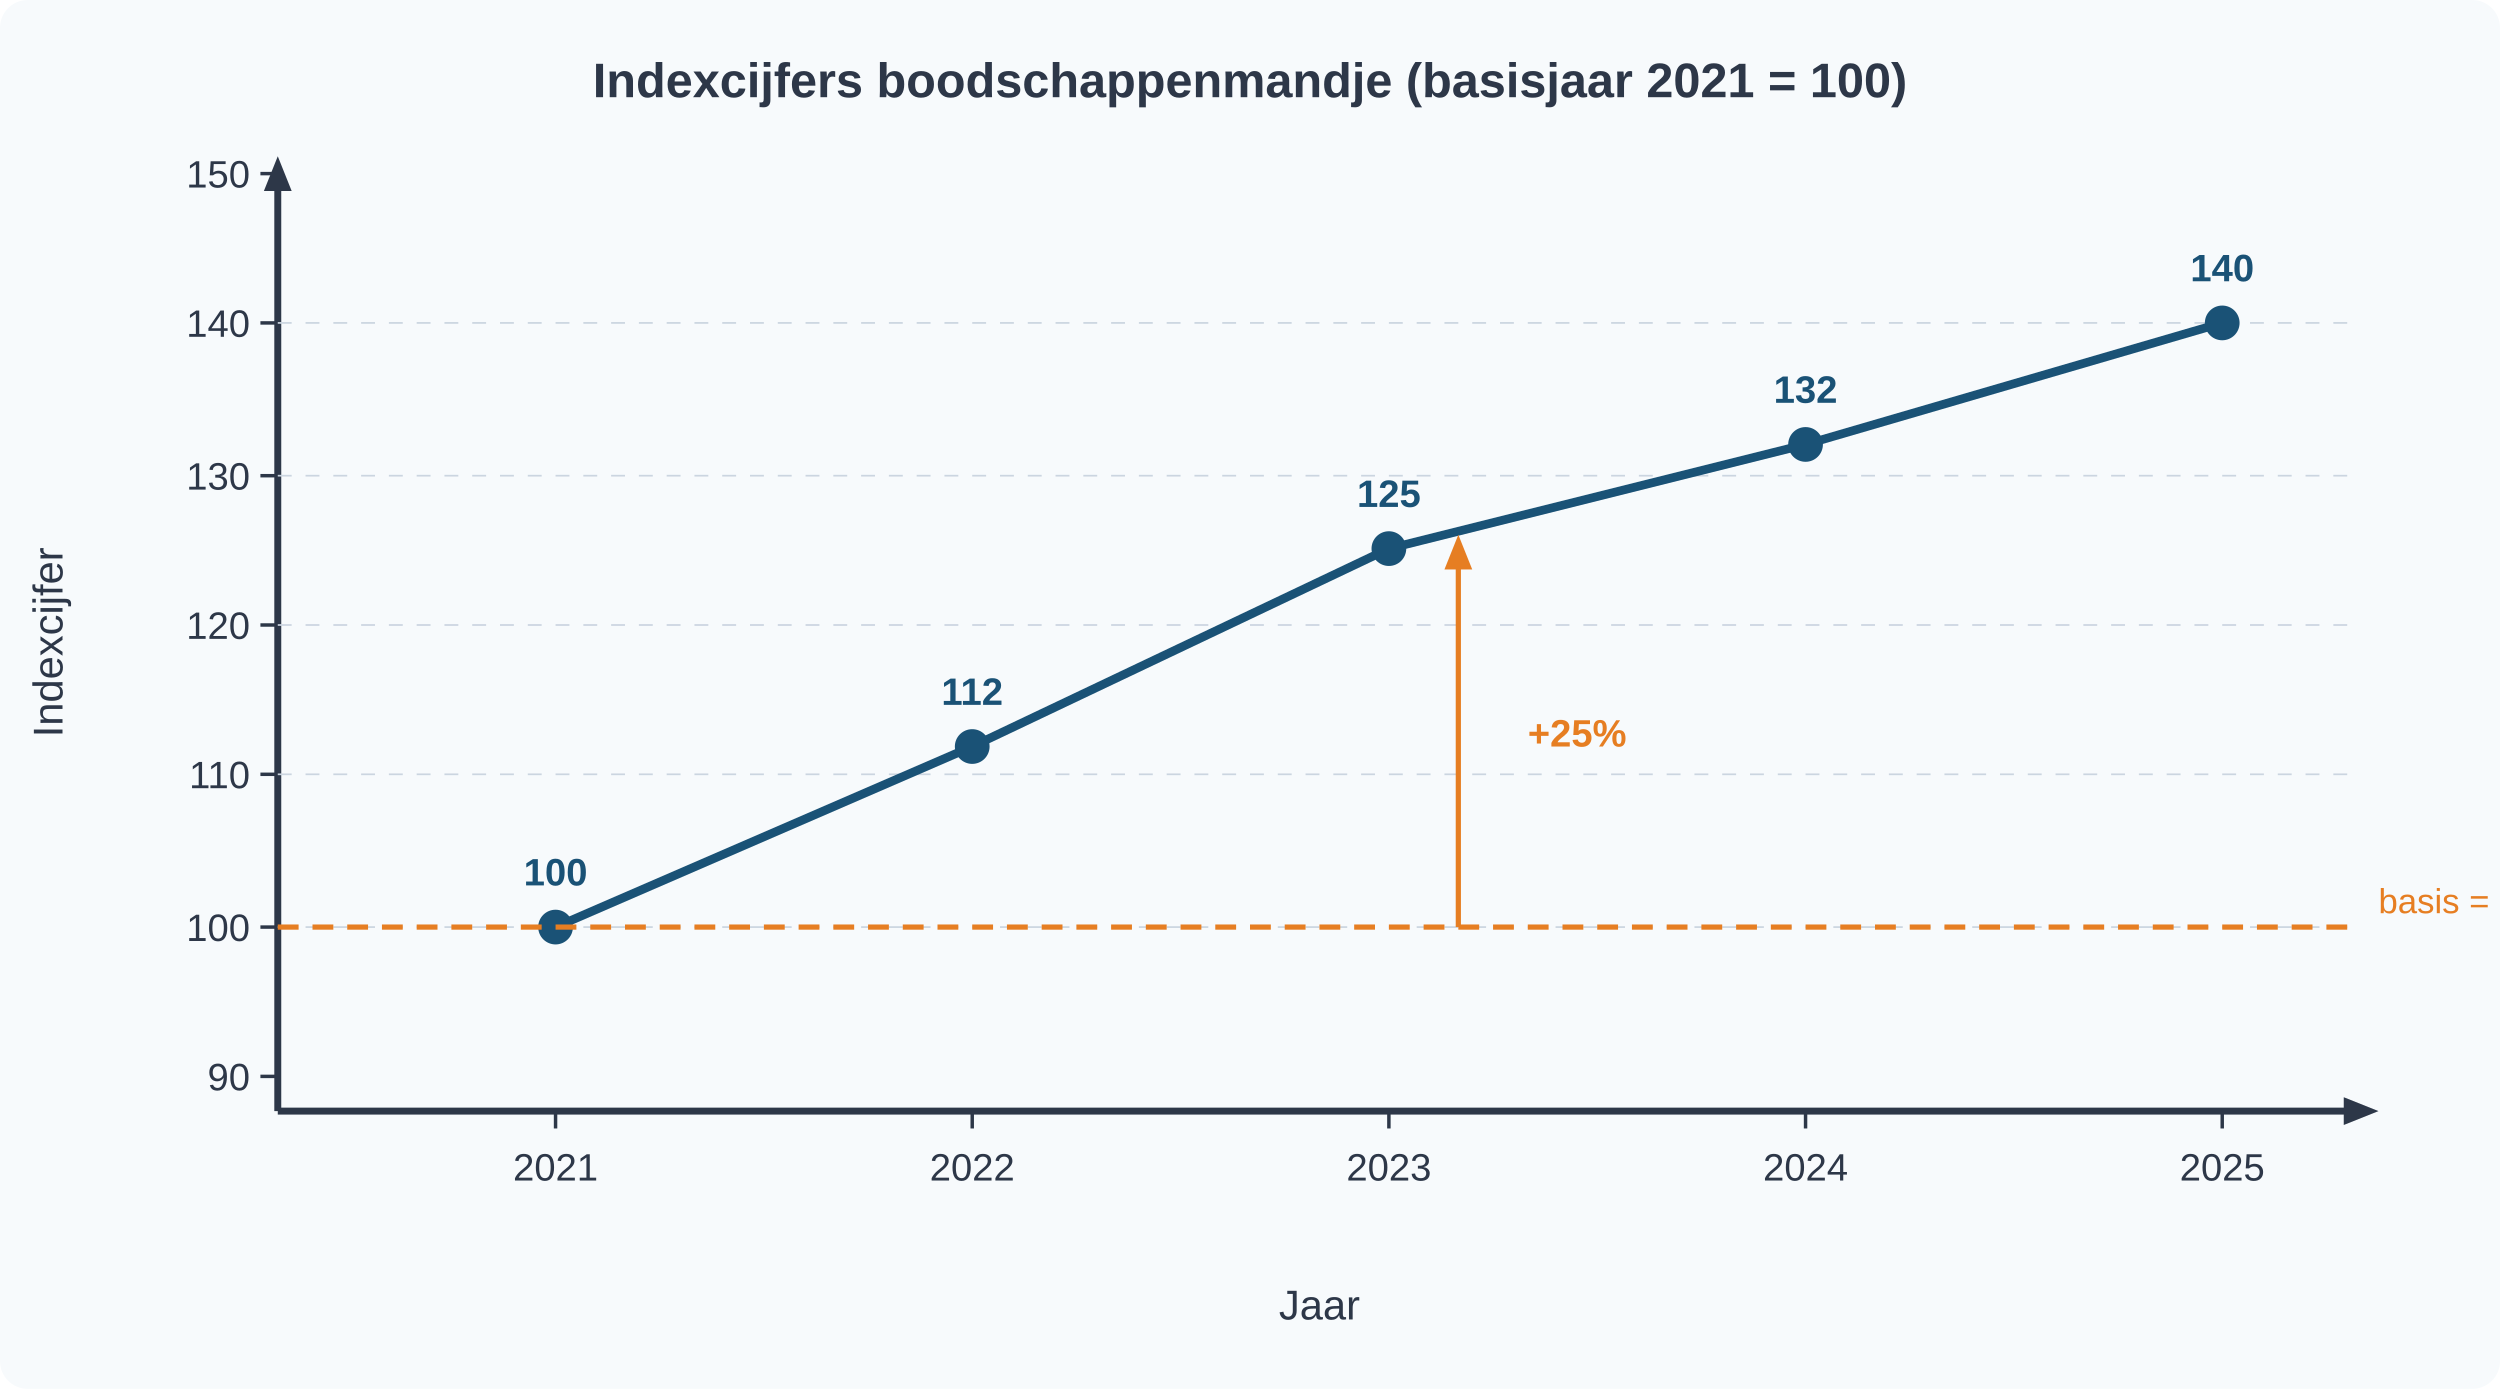
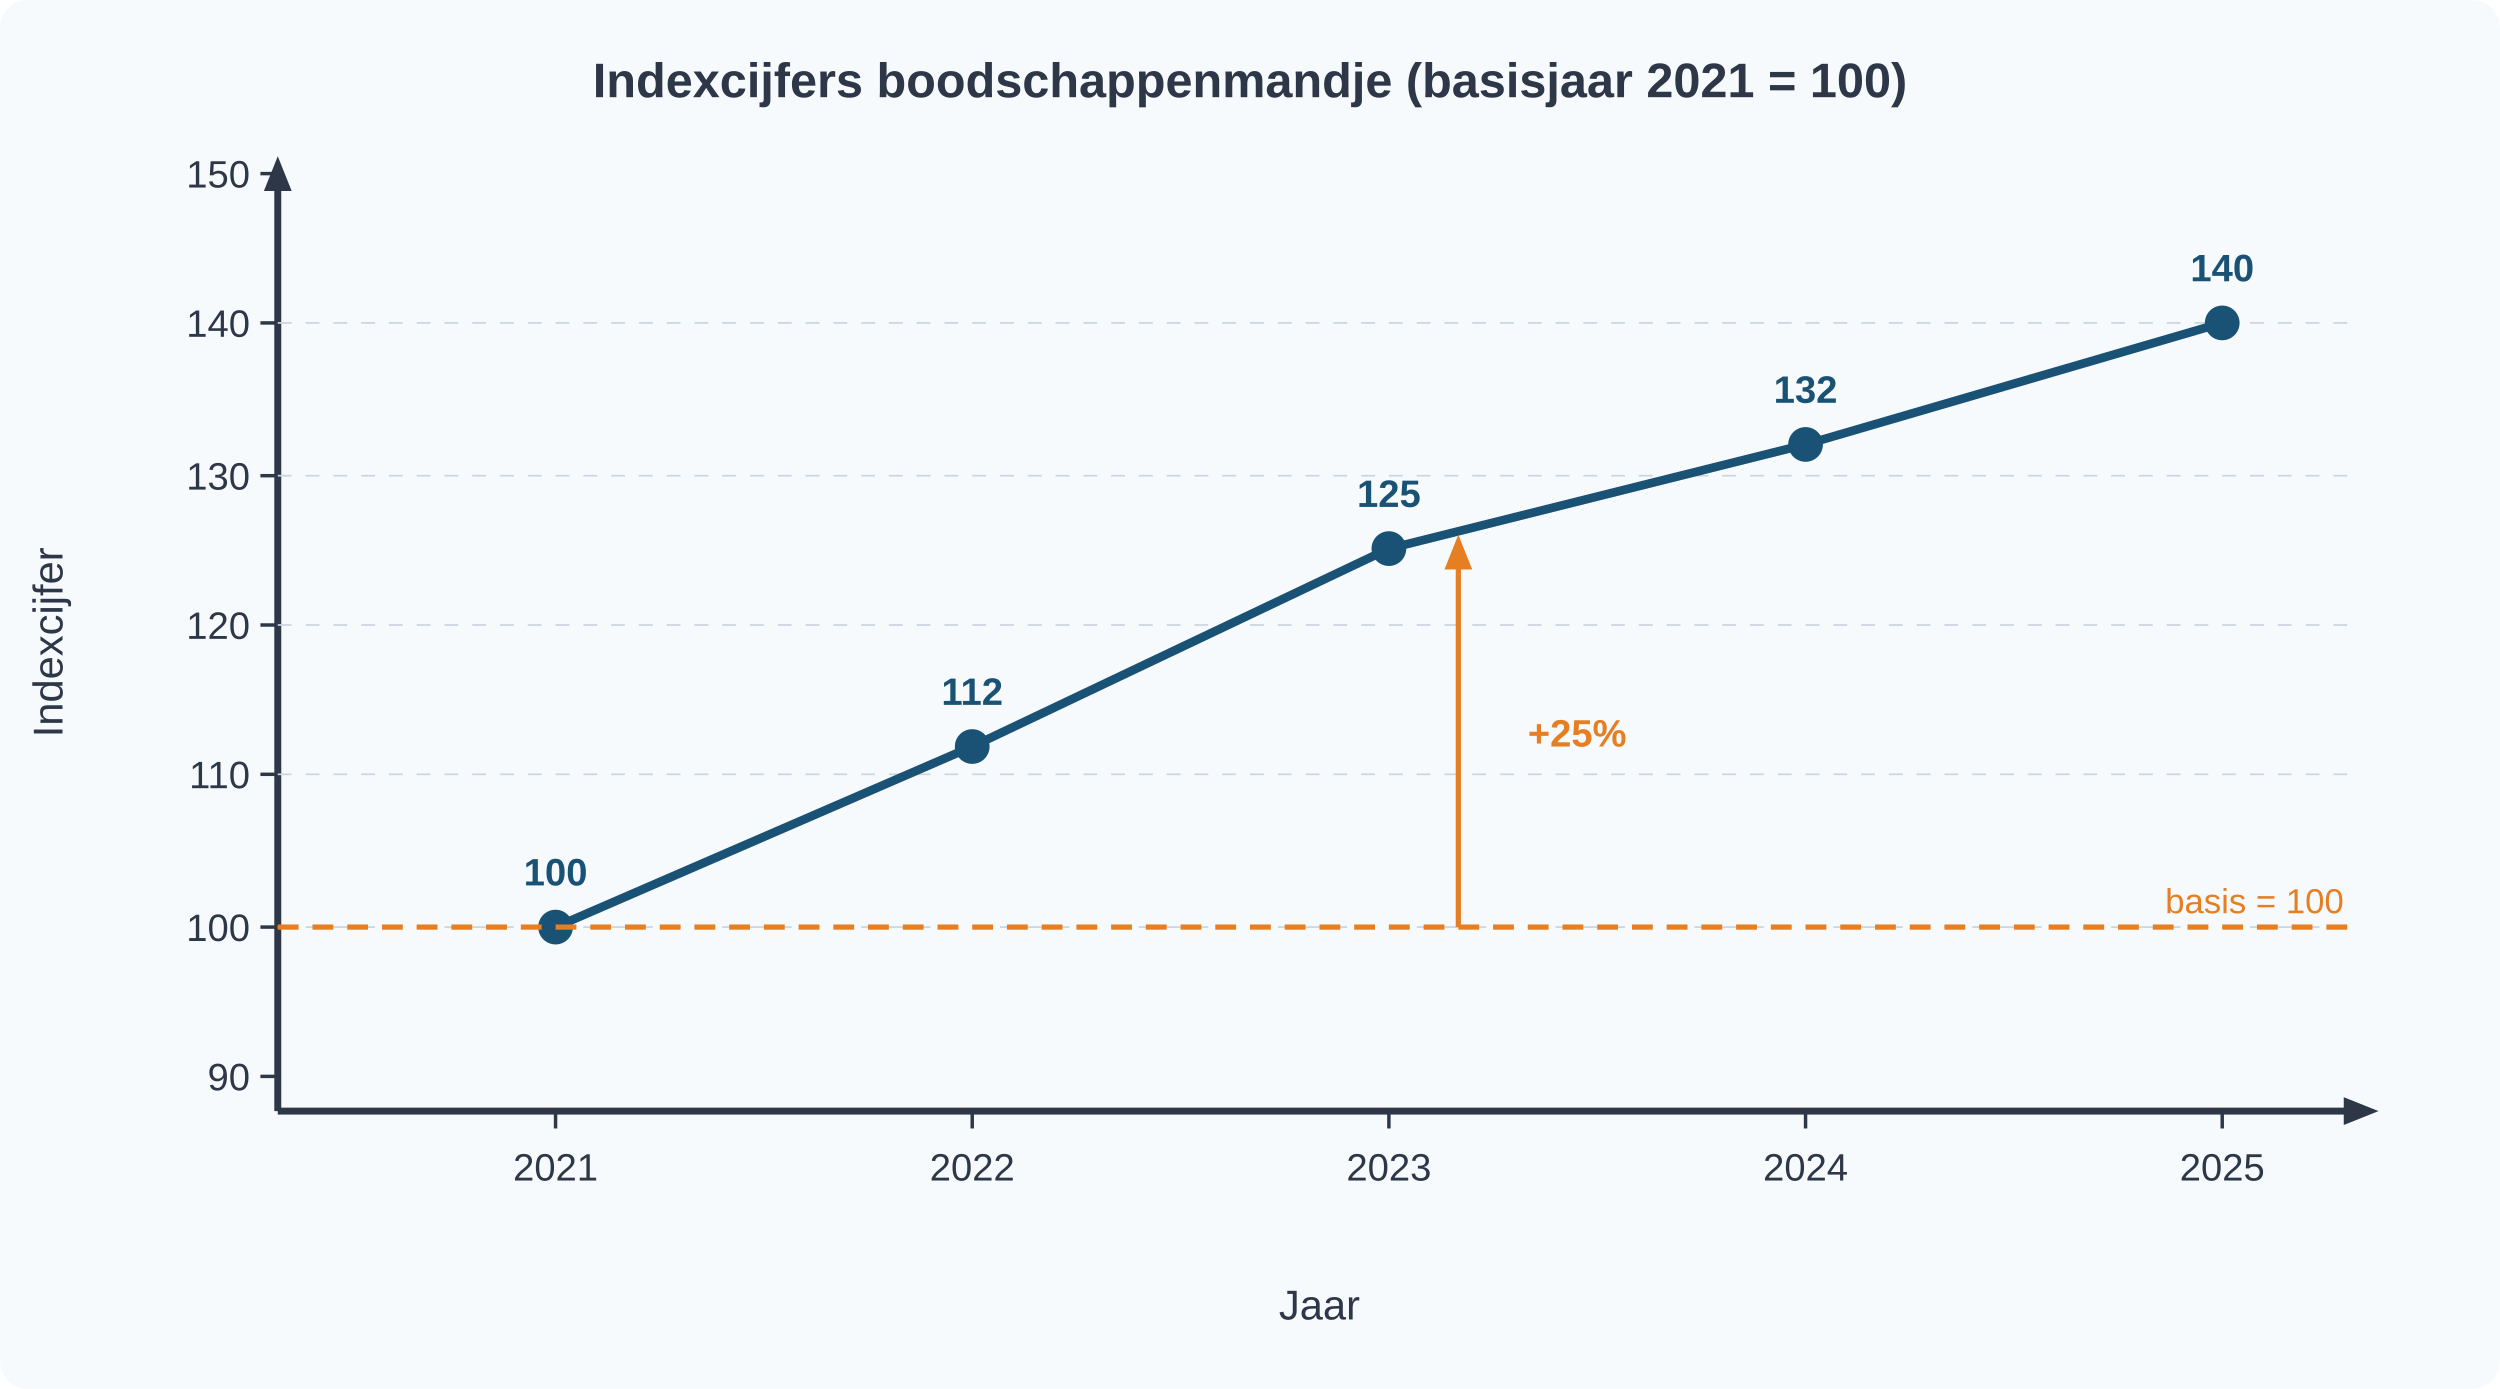
<svg xmlns="http://www.w3.org/2000/svg" viewBox="0 0 720 400" font-family="Arial" font-size="12">
  <rect width="720" height="400" fill="#F7FAFC" rx="8" />
  <text x="360" y="28" text-anchor="middle" font-size="14" font-weight="bold" fill="#2D3748">Indexcijfers boodschappenmandje (basisjaar 2021 = 100)</text>
  <line x1="80" y1="50" x2="80" y2="320" stroke="#2D3748" stroke-width="2" />
  <polygon points="80,45 76,55 84,55" fill="#2D3748" />
  <line x1="80" y1="320" x2="680" y2="320" stroke="#2D3748" stroke-width="2" />
  <polygon points="685,320 675,316 675,324" fill="#2D3748" />
  <text x="18" y="185" text-anchor="middle" font-size="12" fill="#2D3748" transform="rotate(-90, 18, 185)">Indexcijfer</text>
  <text x="380" y="380" text-anchor="middle" font-size="12" fill="#2D3748">Jaar</text>
  <line x1="75" y1="310" x2="80" y2="310" stroke="#2D3748" stroke-width="1" />
  <text x="72" y="314" text-anchor="end" font-size="11" fill="#2D3748">90</text>
  <line x1="75" y1="267" x2="80" y2="267" stroke="#2D3748" stroke-width="1" />
  <text x="72" y="271" text-anchor="end" font-size="11" fill="#2D3748">100</text>
  <line x1="80" y1="267" x2="680" y2="267" stroke="#CBD5E0" stroke-width="0.5" stroke-dasharray="4,4" />
  <line x1="75" y1="223" x2="80" y2="223" stroke="#2D3748" stroke-width="1" />
  <text x="72" y="227" text-anchor="end" font-size="11" fill="#2D3748">110</text>
  <line x1="80" y1="223" x2="680" y2="223" stroke="#CBD5E0" stroke-width="0.5" stroke-dasharray="4,4" />
  <line x1="75" y1="180" x2="80" y2="180" stroke="#2D3748" stroke-width="1" />
  <text x="72" y="184" text-anchor="end" font-size="11" fill="#2D3748">120</text>
  <line x1="80" y1="180" x2="680" y2="180" stroke="#CBD5E0" stroke-width="0.5" stroke-dasharray="4,4" />
  <line x1="75" y1="137" x2="80" y2="137" stroke="#2D3748" stroke-width="1" />
  <text x="72" y="141" text-anchor="end" font-size="11" fill="#2D3748">130</text>
  <line x1="80" y1="137" x2="680" y2="137" stroke="#CBD5E0" stroke-width="0.5" stroke-dasharray="4,4" />
  <line x1="75" y1="93" x2="80" y2="93" stroke="#2D3748" stroke-width="1" />
  <text x="72" y="97" text-anchor="end" font-size="11" fill="#2D3748">140</text>
  <line x1="80" y1="93" x2="680" y2="93" stroke="#CBD5E0" stroke-width="0.5" stroke-dasharray="4,4" />
  <line x1="75" y1="50" x2="80" y2="50" stroke="#2D3748" stroke-width="1" />
  <text x="72" y="54" text-anchor="end" font-size="11" fill="#2D3748">150</text>
  <line x1="160" y1="320" x2="160" y2="325" stroke="#2D3748" stroke-width="1" />
  <text x="160" y="340" text-anchor="middle" font-size="11" fill="#2D3748">2021</text>
  <line x1="280" y1="320" x2="280" y2="325" stroke="#2D3748" stroke-width="1" />
  <text x="280" y="340" text-anchor="middle" font-size="11" fill="#2D3748">2022</text>
  <line x1="400" y1="320" x2="400" y2="325" stroke="#2D3748" stroke-width="1" />
  <text x="400" y="340" text-anchor="middle" font-size="11" fill="#2D3748">2023</text>
  <line x1="520" y1="320" x2="520" y2="325" stroke="#2D3748" stroke-width="1" />
  <text x="520" y="340" text-anchor="middle" font-size="11" fill="#2D3748">2024</text>
  <line x1="640" y1="320" x2="640" y2="325" stroke="#2D3748" stroke-width="1" />
  <text x="640" y="340" text-anchor="middle" font-size="11" fill="#2D3748">2025</text>
  <polyline points="160,267 280,215 400,158 520,128 640,93" fill="none" stroke="#1A5276" stroke-width="2.5" />
  <circle cx="160" cy="267" r="5" fill="#1A5276" />
  <circle cx="280" cy="215" r="5" fill="#1A5276" />
  <circle cx="400" cy="158" r="5" fill="#1A5276" />
  <circle cx="520" cy="128" r="5" fill="#1A5276" />
  <circle cx="640" cy="93" r="5" fill="#1A5276" />
  <text x="160" y="255" text-anchor="middle" font-size="11" font-weight="bold" fill="#1A5276">100</text>
  <text x="280" y="203" text-anchor="middle" font-size="11" font-weight="bold" fill="#1A5276">112</text>
  <text x="400" y="146" text-anchor="middle" font-size="11" font-weight="bold" fill="#1A5276">125</text>
  <text x="520" y="116" text-anchor="middle" font-size="11" font-weight="bold" fill="#1A5276">132</text>
  <text x="640" y="81" text-anchor="middle" font-size="11" font-weight="bold" fill="#1A5276">140</text>
  <line x1="80" y1="267" x2="680" y2="267" stroke="#E67E22" stroke-width="1.5" stroke-dasharray="6,4" />
-   <text x="685" y="263" text-anchor="start" font-size="10" fill="#E67E22">basis = 100</text>
+   <text x="675" y="263" text-anchor="end" font-size="10" fill="#E67E22">basis = 100</text>
  <line x1="420" y1="267" x2="420" y2="158" stroke="#E67E22" stroke-width="1.5" />
  <polygon points="420,154 416,164 424,164" fill="#E67E22" />
  <text x="440" y="215" text-anchor="start" font-size="11" font-weight="bold" fill="#E67E22">+25%</text>
</svg>
